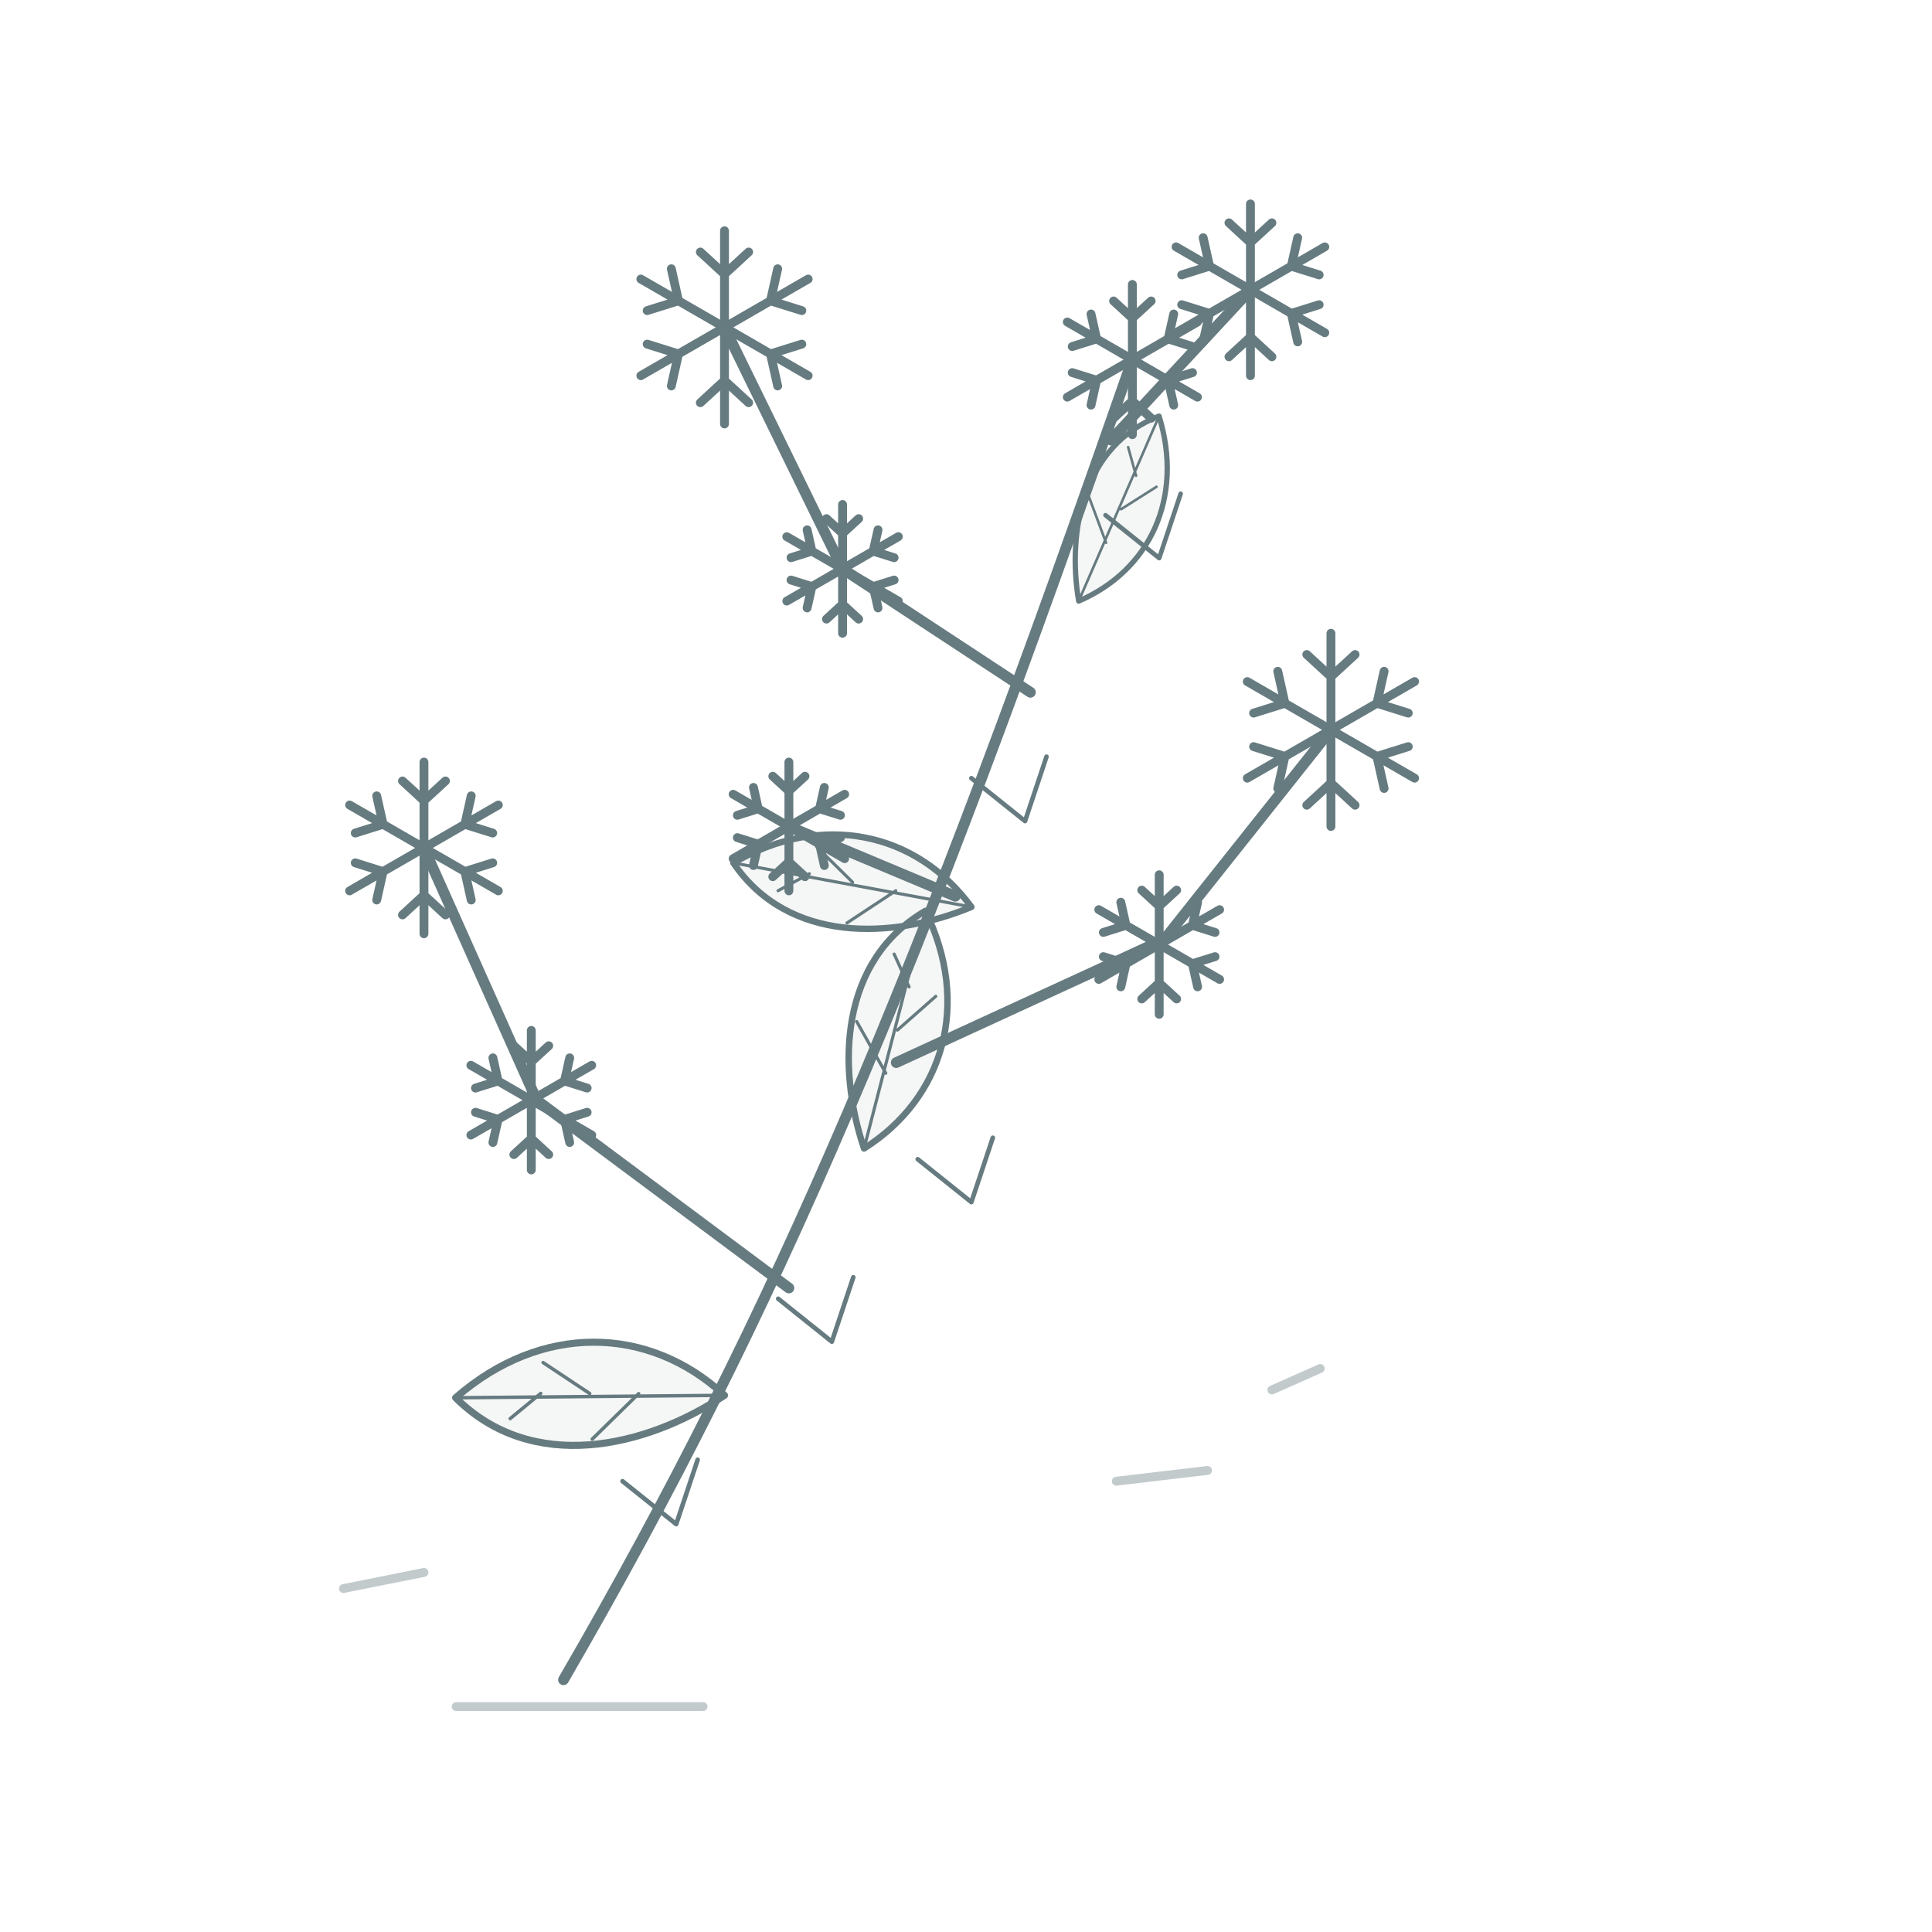
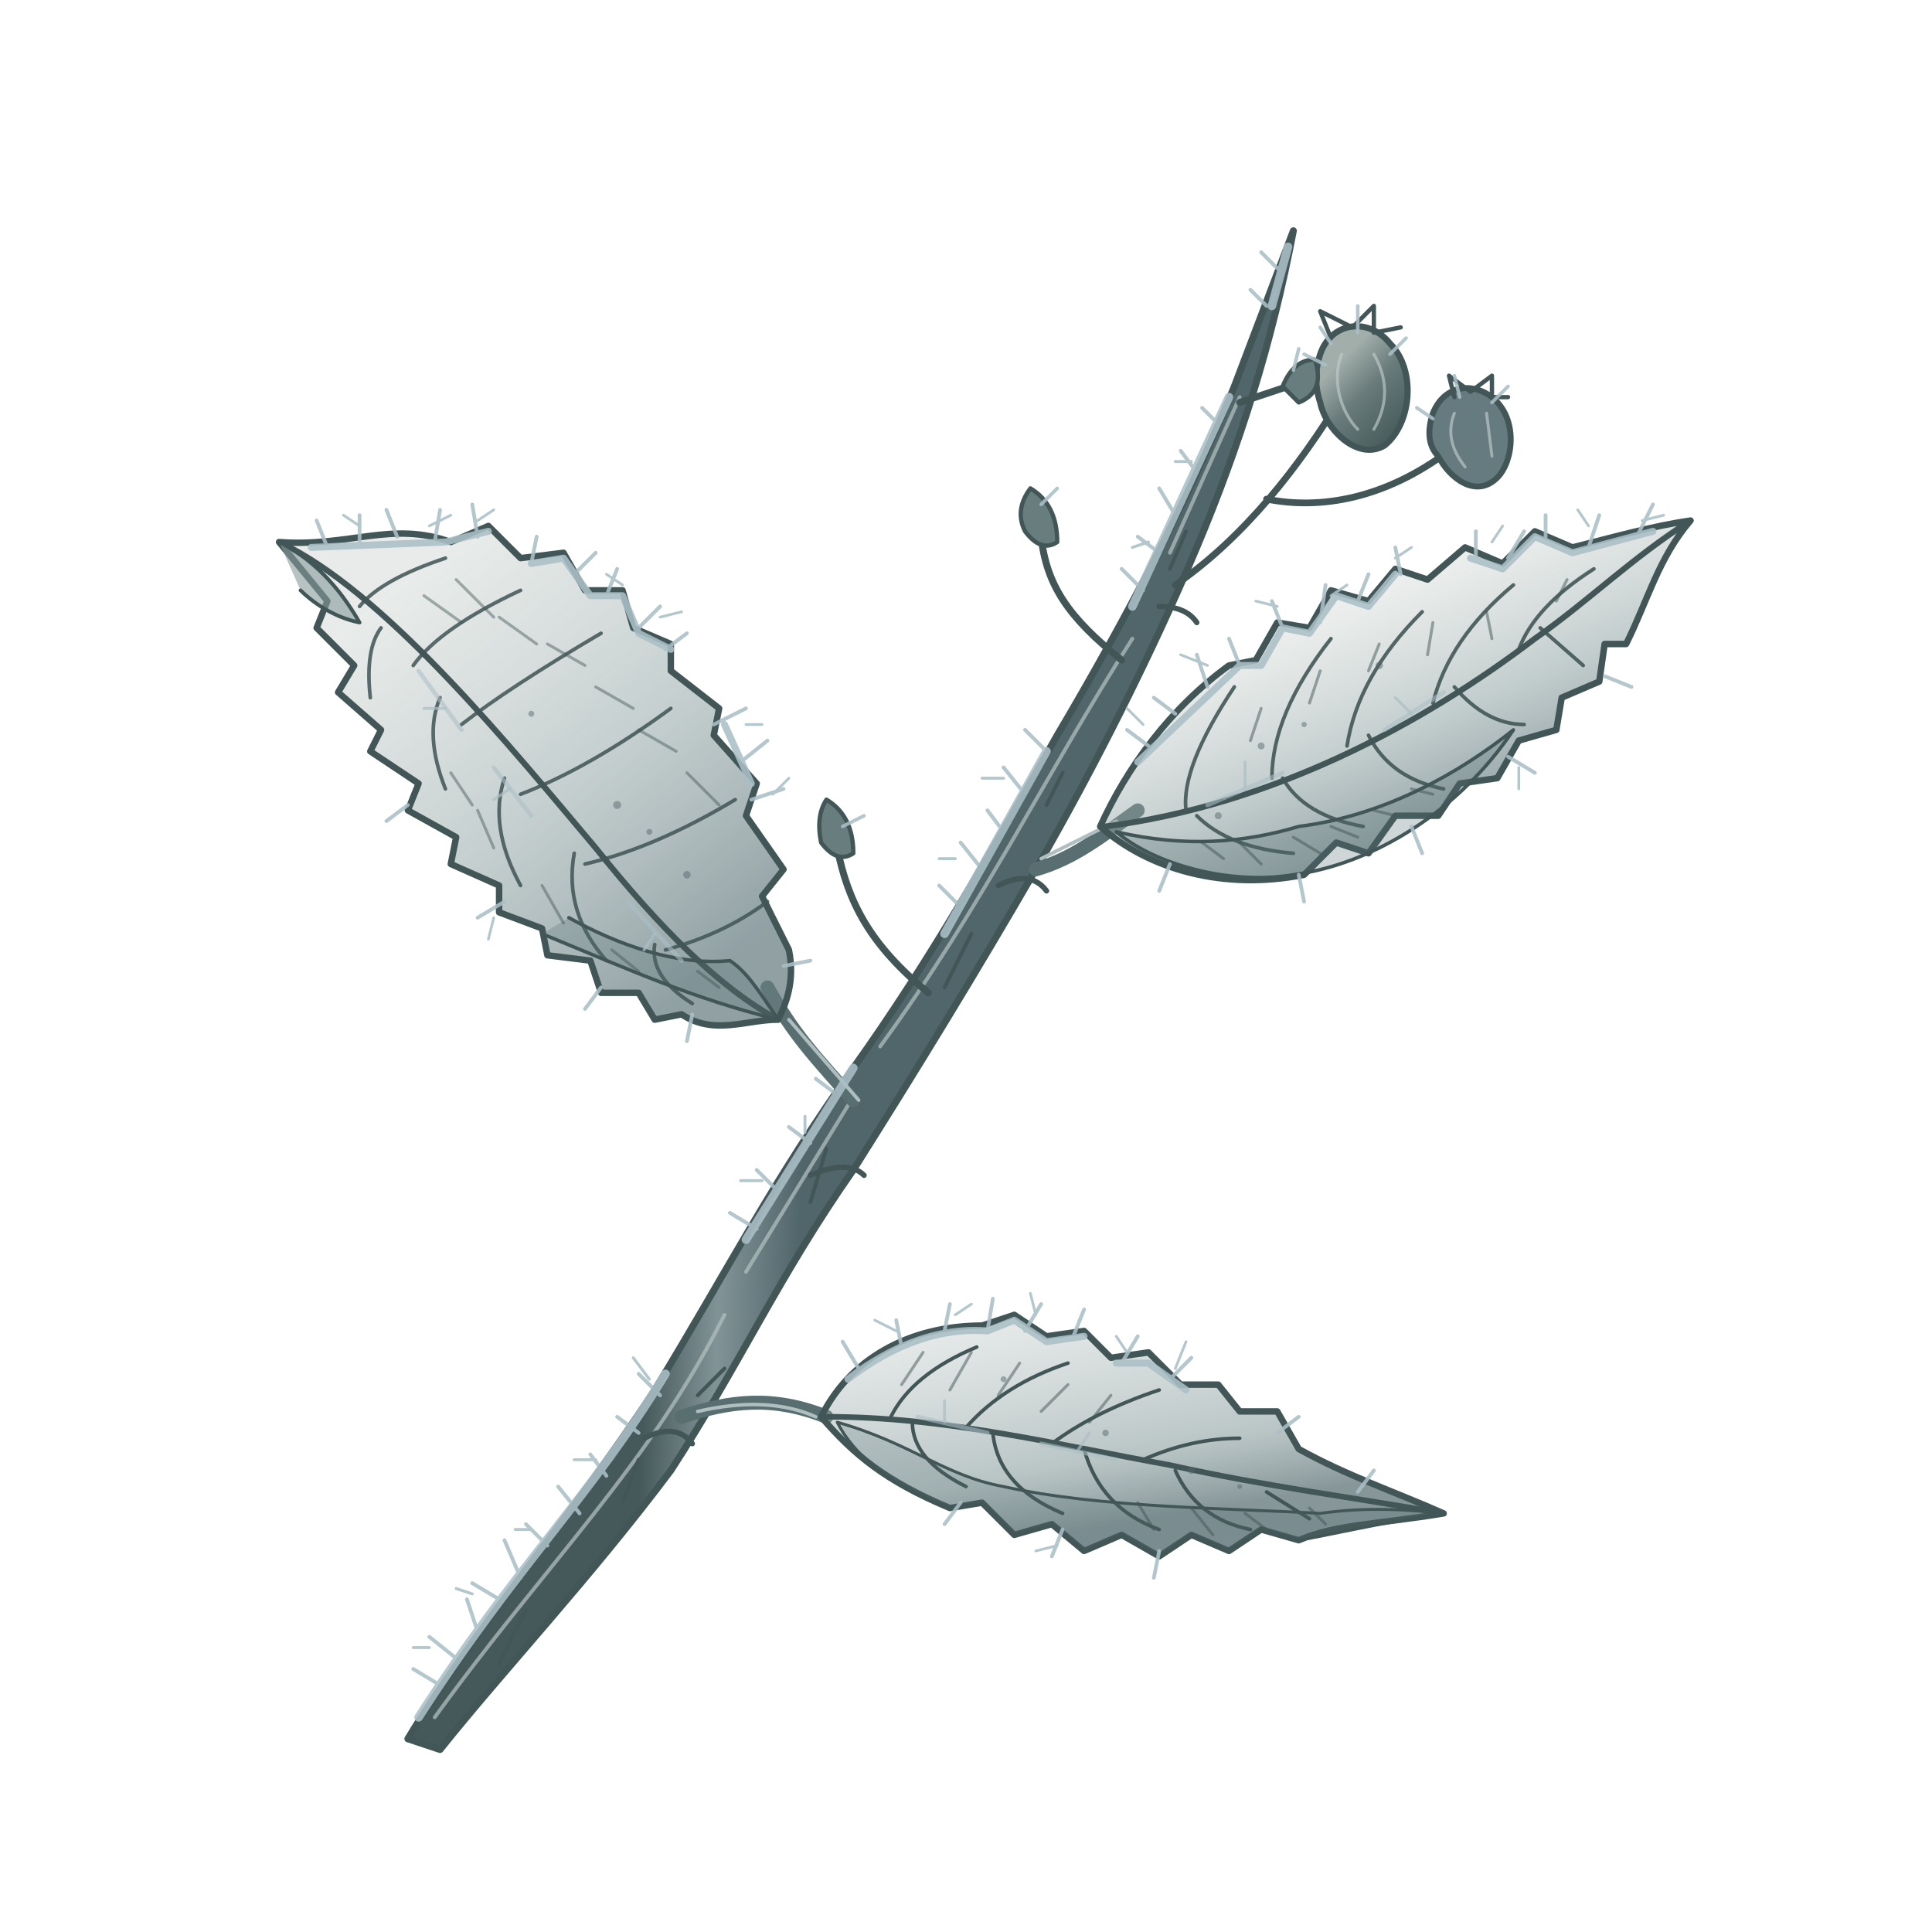
- <svg xmlns="http://www.w3.org/2000/svg" viewBox="0 0 360 360" fill="none" color="#667b80" role="img" aria-labelledby="title desc">
-   <g stroke="currentColor" stroke-width="1.65" stroke-linecap="round" stroke-linejoin="round">
-     <path d="M105 313C145 244 171 182 211 67M147 240l-47-35-21-47M167 198l50-23 31-39M192 129l-35-23-22-45M207 82l26-28M178 167l-31-13" stroke-width="2" />
-     <g transform="translate(135 260) rotate(-52) scale(0.8)">
-       <path d="M0 0C-21-7-42-24-39-49C-13-44 2-24 0 0Z" fill="currentColor" fill-opacity=".07" />
-       <path d="M0 0-39-49M-12-16l-15-2M-19-25l-1-13M-26-34l-9-2" stroke-width=".8" />
-     </g>
-     <g transform="translate(161 214) rotate(53) scale(0.73)">
-       <path d="M0 0C-21-7-42-24-39-49C-13-44 2-24 0 0Z" fill="currentColor" fill-opacity=".07" />
-       <path d="M0 0-39-49M-12-16l-15-2M-19-25l-1-13M-26-34l-9-2" stroke-width=".8" />
-     </g>
-     <g transform="translate(181 169) rotate(-41) scale(0.72)">
-       <path d="M0 0C-21-7-42-24-39-49C-13-44 2-24 0 0Z" fill="currentColor" fill-opacity=".07" />
-       <path d="M0 0-39-49M-12-16l-15-2M-19-25l-1-13M-26-34l-9-2" stroke-width=".8" />
-     </g>
-     <g transform="translate(201 112) rotate(62) scale(0.6)">
-       <path d="M0 0C-21-7-42-24-39-49C-13-44 2-24 0 0Z" fill="currentColor" fill-opacity=".07" />
-       <path d="M0 0-39-49M-12-16l-15-2M-19-25l-1-13M-26-34l-9-2" stroke-width=".8" />
-     </g>
-     <g transform="translate(79 158)">
-       <path d="M0 0V-16M0 -8.8l-4.0 -3.68M0 -8.8l4.0 -3.68" transform="rotate(0)" />
-       <path d="M0 0V-16M0 -8.8l-4.0 -3.68M0 -8.8l4.0 -3.68" transform="rotate(60)" />
-       <path d="M0 0V-16M0 -8.8l-4.0 -3.68M0 -8.8l4.0 -3.68" transform="rotate(120)" />
-       <path d="M0 0V-16M0 -8.8l-4.0 -3.68M0 -8.8l4.0 -3.68" transform="rotate(180)" />
-       <path d="M0 0V-16M0 -8.8l-4.0 -3.68M0 -8.8l4.0 -3.68" transform="rotate(240)" />
-       <path d="M0 0V-16M0 -8.8l-4.0 -3.68M0 -8.8l4.0 -3.68" transform="rotate(300)" />
-     </g>
-     <g transform="translate(99 205)">
-       <path d="M0 0V-13M0 -7.15l-3.25 -2.99M0 -7.15l3.25 -2.99" transform="rotate(0)" />
-       <path d="M0 0V-13M0 -7.15l-3.25 -2.99M0 -7.15l3.25 -2.99" transform="rotate(60)" />
-       <path d="M0 0V-13M0 -7.15l-3.25 -2.99M0 -7.15l3.25 -2.99" transform="rotate(120)" />
-       <path d="M0 0V-13M0 -7.15l-3.25 -2.99M0 -7.15l3.25 -2.99" transform="rotate(180)" />
-       <path d="M0 0V-13M0 -7.15l-3.25 -2.99M0 -7.15l3.25 -2.99" transform="rotate(240)" />
-       <path d="M0 0V-13M0 -7.15l-3.25 -2.99M0 -7.15l3.25 -2.99" transform="rotate(300)" />
-     </g>
-     <g transform="translate(135 61)">
-       <path d="M0 0V-18M0 -9.9l-4.5 -4.14M0 -9.9l4.5 -4.14" transform="rotate(0)" />
-       <path d="M0 0V-18M0 -9.9l-4.5 -4.14M0 -9.9l4.5 -4.14" transform="rotate(60)" />
-       <path d="M0 0V-18M0 -9.9l-4.5 -4.14M0 -9.9l4.5 -4.14" transform="rotate(120)" />
-       <path d="M0 0V-18M0 -9.9l-4.5 -4.14M0 -9.9l4.5 -4.14" transform="rotate(180)" />
-       <path d="M0 0V-18M0 -9.9l-4.5 -4.14M0 -9.9l4.5 -4.14" transform="rotate(240)" />
-       <path d="M0 0V-18M0 -9.9l-4.5 -4.14M0 -9.9l4.5 -4.14" transform="rotate(300)" />
-     </g>
-     <g transform="translate(157 106)">
-       <path d="M0 0V-12M0 -6.6l-3.0 -2.76M0 -6.6l3.0 -2.76" transform="rotate(0)" />
-       <path d="M0 0V-12M0 -6.6l-3.0 -2.76M0 -6.6l3.0 -2.76" transform="rotate(60)" />
-       <path d="M0 0V-12M0 -6.6l-3.0 -2.76M0 -6.6l3.0 -2.76" transform="rotate(120)" />
-       <path d="M0 0V-12M0 -6.6l-3.0 -2.76M0 -6.6l3.0 -2.76" transform="rotate(180)" />
-       <path d="M0 0V-12M0 -6.6l-3.0 -2.76M0 -6.6l3.0 -2.76" transform="rotate(240)" />
-       <path d="M0 0V-12M0 -6.6l-3.0 -2.76M0 -6.6l3.0 -2.76" transform="rotate(300)" />
-     </g>
-     <g transform="translate(211 67)">
-       <path d="M0 0V-14M0 -7.7l-3.5 -3.22M0 -7.7l3.5 -3.22" transform="rotate(0)" />
-       <path d="M0 0V-14M0 -7.7l-3.5 -3.22M0 -7.7l3.5 -3.22" transform="rotate(60)" />
-       <path d="M0 0V-14M0 -7.7l-3.5 -3.22M0 -7.7l3.5 -3.22" transform="rotate(120)" />
-       <path d="M0 0V-14M0 -7.7l-3.5 -3.22M0 -7.7l3.5 -3.22" transform="rotate(180)" />
-       <path d="M0 0V-14M0 -7.7l-3.5 -3.22M0 -7.7l3.5 -3.22" transform="rotate(240)" />
-       <path d="M0 0V-14M0 -7.7l-3.5 -3.22M0 -7.7l3.5 -3.22" transform="rotate(300)" />
-     </g>
-     <g transform="translate(233 54)">
-       <path d="M0 0V-16M0 -8.8l-4.0 -3.68M0 -8.8l4.0 -3.68" transform="rotate(0)" />
-       <path d="M0 0V-16M0 -8.8l-4.0 -3.68M0 -8.8l4.0 -3.68" transform="rotate(60)" />
-       <path d="M0 0V-16M0 -8.8l-4.0 -3.68M0 -8.8l4.0 -3.68" transform="rotate(120)" />
-       <path d="M0 0V-16M0 -8.8l-4.0 -3.68M0 -8.8l4.0 -3.68" transform="rotate(180)" />
-       <path d="M0 0V-16M0 -8.8l-4.0 -3.68M0 -8.8l4.0 -3.68" transform="rotate(240)" />
-       <path d="M0 0V-16M0 -8.8l-4.0 -3.68M0 -8.8l4.0 -3.68" transform="rotate(300)" />
-     </g>
-     <g transform="translate(248 136)">
-       <path d="M0 0V-18M0 -9.9l-4.5 -4.14M0 -9.9l4.5 -4.14" transform="rotate(0)" />
-       <path d="M0 0V-18M0 -9.9l-4.5 -4.14M0 -9.9l4.5 -4.14" transform="rotate(60)" />
-       <path d="M0 0V-18M0 -9.9l-4.5 -4.14M0 -9.9l4.5 -4.14" transform="rotate(120)" />
-       <path d="M0 0V-18M0 -9.9l-4.5 -4.14M0 -9.9l4.5 -4.14" transform="rotate(180)" />
-       <path d="M0 0V-18M0 -9.9l-4.5 -4.14M0 -9.9l4.5 -4.14" transform="rotate(240)" />
-       <path d="M0 0V-18M0 -9.9l-4.5 -4.14M0 -9.9l4.5 -4.14" transform="rotate(300)" />
-     </g>
-     <g transform="translate(216 176)">
-       <path d="M0 0V-13M0 -7.15l-3.25 -2.99M0 -7.15l3.25 -2.99" transform="rotate(0)" />
-       <path d="M0 0V-13M0 -7.15l-3.25 -2.99M0 -7.15l3.25 -2.99" transform="rotate(60)" />
-       <path d="M0 0V-13M0 -7.15l-3.25 -2.99M0 -7.15l3.25 -2.99" transform="rotate(120)" />
-       <path d="M0 0V-13M0 -7.15l-3.25 -2.99M0 -7.15l3.25 -2.99" transform="rotate(180)" />
-       <path d="M0 0V-13M0 -7.15l-3.25 -2.99M0 -7.15l3.25 -2.99" transform="rotate(240)" />
-       <path d="M0 0V-13M0 -7.15l-3.25 -2.99M0 -7.15l3.25 -2.99" transform="rotate(300)" />
-     </g>
-     <g transform="translate(147 154)">
-       <path d="M0 0V-12M0 -6.6l-3.0 -2.76M0 -6.6l3.0 -2.76" transform="rotate(0)" />
-       <path d="M0 0V-12M0 -6.6l-3.0 -2.76M0 -6.6l3.0 -2.76" transform="rotate(60)" />
-       <path d="M0 0V-12M0 -6.6l-3.0 -2.76M0 -6.6l3.0 -2.76" transform="rotate(120)" />
-       <path d="M0 0V-12M0 -6.6l-3.0 -2.76M0 -6.6l3.0 -2.76" transform="rotate(180)" />
-       <path d="M0 0V-12M0 -6.6l-3.0 -2.76M0 -6.6l3.0 -2.76" transform="rotate(240)" />
-       <path d="M0 0V-12M0 -6.6l-3.0 -2.76M0 -6.6l3.0 -2.76" transform="rotate(300)" />
-     </g>
-     <path d="M64 296l15-3M85 318h46M208 276l17-2M237 259l9-4" opacity=".4" />
-     <path d="M126 284l-10-8m10 8 4-12" stroke-width=".85" />
-     <path d="M155 250l-10-8m10 8 4-12" stroke-width=".85" />
-     <path d="M181 224l-10-8m10 8 4-12" stroke-width=".85" />
-     <path d="M191 153l-10-8m10 8 4-12" stroke-width=".85" />
-     <path d="M216 104l-10-8m10 8 4-12" stroke-width=".85" />
+ <svg xmlns="http://www.w3.org/2000/svg" viewBox="0 0 360 360" fill="none">
+   <defs>
+     <linearGradient id="frimaire-bark" x1="119" y1="282" x2="147" y2="283" gradientUnits="userSpaceOnUse">
+       <stop stop-color="#46595a" />
+       <stop offset=".48" stop-color="#829397" />
+       <stop offset="1" stop-color="#51666b" />
+     </linearGradient>
+     <linearGradient id="frimaire-left" x1="75" y1="108" x2="133" y2="181" gradientUnits="userSpaceOnUse">
+       <stop stop-color="#b4bfba" stop-opacity=".3" />
+       <stop offset=".52" stop-color="#879c9c" stop-opacity=".48" />
+       <stop offset="1" stop-color="#667b80" stop-opacity=".72" />
+     </linearGradient>
+     <linearGradient id="frimaire-right" x1="249" y1="112" x2="268" y2="157" gradientUnits="userSpaceOnUse">
+       <stop stop-color="#bdc6c2" stop-opacity=".28" />
+       <stop offset=".55" stop-color="#879c9c" stop-opacity=".5" />
+       <stop offset="1" stop-color="#667b80" stop-opacity=".75" />
+     </linearGradient>
+     <linearGradient id="frimaire-low" x1="197" y1="244" x2="204" y2="285" gradientUnits="userSpaceOnUse">
+       <stop stop-color="#aab8b6" stop-opacity=".3" />
+       <stop offset=".7" stop-color="#829797" stop-opacity=".56" />
+       <stop offset="1" stop-color="#52686c" stop-opacity=".7" />
+     </linearGradient>
+     <linearGradient id="frimaire-fruit" x1="252" y1="65" x2="265" y2="78" gradientUnits="userSpaceOnUse">
+       <stop stop-color="#a1aeaa" />
+       <stop offset=".4" stop-color="#697b7a" />
+       <stop offset="1" stop-color="#435858" />
+     </linearGradient>
+   </defs>
+   <g stroke="#435657" stroke-linecap="round" stroke-linejoin="round">
+     <path d="M76 324 C88 304 107 282 122 259 C136 236 144 220 159 199 C174 178 185 158 197 137 C210 115 221 94 230 72 L241 43 C237 64 231 83 223 102 C215 121 204 143 193 162 C182 181 171 199 159 218 C145 238 138 254 125 274 C110 294 94 311 82 326 Z" fill="url(#frimaire-bark)" stroke-width="1.3" />
+     <path d="M81 320 C102 291 121 273 135 245 M139 237 L158 206 M164 195 C183 169 195 144 211 119 M218 103 L231 74" stroke="#b0bdbe" stroke-width=".7" opacity=".75" />
+     <path d="M93 310 L98 300 M116 280 L119 272 M130 260 L135 255 M151 224 L154 214 M176 184 L181 174 M195 150 L198 144 M218 106 L221 99" stroke-width=".7" />
+     <path d="M120 268 Q126 265 129 269 M151 219 Q158 216 161 219 M186 165 Q192 162 195 166 M216 113 Q221 113 223 116" stroke-width="1" />
+     <path d="M159 205 C152 197 148 193 143 184 M193 162 C200 160 205 156 212 151 M127 264 C136 261 144 260 154 264" stroke="#596e70" stroke-width="2.6" />
+     <path d="M160 205 L147 190 M194 160 L208 153 M130 263 Q143 260 152 264" stroke="#afbec1" stroke-width=".65" />
+     <path d="M219 109 C232 100 242 87 250 74 M236 93 C246 95 258 93 270 84" stroke-width="1.25" />
+     <path d="M246 66 C248 60 255 59 259 64 C264 69 263 79 258 83 C253 86 247 80 246 75 C245 72 245 69 246 66Z" fill="url(#frimaire-fruit)" stroke-width="1.15" />
+     <path d="M267 77 C269 72 274 71 278 74 C283 78 282 86 279 89 C275 93 270 89 268 85 C266 83 266 80 267 77Z" fill="#667b80" stroke-width="1.1" />
+     <path d="M248 63 L246 58 L252 61 L256 57 L256 62 L261 61 M271 74 L270 70 L274 73 L278 70 L278 74 L281 74" stroke-width=".8" />
+     <path d="M250 66 C248 71 250 77 253 80 M256 66 Q260 73 256 80 M271 77 Q269 82 273 87 M277 77 L278 85" stroke="#c0cbcb" stroke-width=".55" opacity=".65" />
+     <path d="M145 190 C139 190 133 193 127 189 L122 190 L119 185 L112 185 L110 179 L102 178 L101 173 L93 170 L93 165 L84 161 L85 156 L76 151 L78 146 L69 140 L71 136 L63 129 L66 124 L59 117 L61 112 L52 101 C65 102 73 97 84 101 L91 98 L97 104 L105 103 L109 110 L116 110 L118 117 L125 120 L125 125 L134 132 L133 137 L141 146 L139 152 L146 162 L142 167 L147 177 C148 182 147 186 145 190Z" fill="url(#frimaire-left)" stroke-width="1.2" />
+     <path d="M54 102 C73 112 95 139 111 158 C123 173 134 184 145 190" stroke-width="1.1" />
+     <path d="M67 113 Q71 108 83 104 M77 124 Q82 117 97 110 M86 135 Q95 128 112 118 M97 148 Q110 143 125 132 M109 161 Q122 158 137 149 M124 177 Q135 174 143 168 M71 117 Q68 121 69 130 M82 130 Q79 137 83 147 M94 145 Q91 154 97 165 M107 159 Q105 170 113 179 M122 176 Q121 182 129 187" stroke-width=".68" opacity=".87" />
+     <path d="M52 101 C58 104 63 109 67 116 C62 115 58 112 56 110" fill="#879b9c" fill-opacity=".6" stroke-width=".7" />
+     <path d="M101 174 C118 181 129 186 145 190 C141 184 139 181 136 179 C126 180 115 176 106 171" fill="#536c70" fill-opacity=".26" stroke-width=".65" />
+     <path d="M79 111 L86 116 M85 108 L92 115 M93 115 L100 120 M102 120 L109 124 M111 128 L118 132 M119 136 L126 140 M128 144 L134 150 M84 144 L88 150 M89 151 L92 158 M101 165 L105 172 M114 177 L119 181 M130 181 L134 184" stroke-width=".55" opacity=".45" />
+     <path d="M205 154 C210 143 218 132 229 124 L234 123 L238 116 L244 117 L248 110 L255 112 L260 106 L266 108 L273 102 L280 105 L286 99 L293 102 C301 100 308 98 315 97 C309 104 307 112 303 120 L299 120 L298 127 L291 130 L290 136 L283 138 L279 145 L272 146 L268 152 L260 152 L255 159 L249 157 L243 163 C228 166 214 162 205 154Z" fill="url(#frimaire-right)" stroke-width="1.2" />
+     <path d="M206 154 C237 150 265 135 286 119 C296 112 304 104 315 97" stroke-width="1.1" />
+     <path d="M221 151 Q220 143 230 128 M237 145 Q237 133 248 119 M251 139 Q253 126 265 114 M267 131 Q270 119 282 109 M283 121 Q286 113 297 106 M223 152 Q229 158 241 159 M239 145 Q243 152 254 154 M255 137 Q259 145 269 147 M271 128 Q277 135 284 135 M287 117 L295 124" stroke-width=".68" opacity=".9" />
+     <path d="M208 155 C221 158 232 157 242 154 C258 152 272 144 282 136 C272 151 256 161 241 163 C229 165 215 161 208 155Z" fill="#526b70" fill-opacity=".28" stroke-width=".65" />
+     <path d="M224 157 L228 160 M231 157 L235 161 M241 156 L246 159 M248 154 L253 156 M256 151 L260 152 M263 147 L267 148 M277 114 L278 119 M267 116 L266 122 M257 120 L255 125 M246 125 L244 131 M235 132 L233 138 M290 112 L292 108" stroke-width=".55" opacity=".5" />
+     <path d="M153 264 C159 252 171 247 183 247 L189 245 L195 249 L202 248 L207 253 L214 252 L220 258 L227 258 L231 263 L238 263 L242 270 C251 275 260 278 269 282 C257 284 249 284 242 287 L235 285 L229 289 L222 286 L216 290 L209 286 L202 289 L196 284 L189 286 L183 280 L177 281 C165 276 159 271 153 264Z" fill="url(#frimaire-low)" stroke-width="1.2" />
+     <path d="M154 264 C176 264 196 269 218 273 C236 277 252 279 269 282" stroke-width="1.05" />
+     <path d="M166 264 Q170 256 182 251 M180 266 Q187 258 199 254 M196 269 Q204 263 216 259 M213 272 Q222 268 231 268 M170 265 Q170 272 180 277 M185 267 Q186 277 198 282 M202 270 Q205 281 216 285 M219 274 Q223 283 233 285 M236 278 L244 283" stroke-width=".67" />
+     <path d="M156 265 C170 269 176 275 187 277 C205 281 229 281 246 282 C253 281 260 281 269 282 C256 284 248 286 242 287 L235 285 L229 289 L222 286 L216 290 L209 286 L202 289 L196 284 L189 286 L183 280 L177 281 C166 277 159 271 156 265Z" fill="#52696e" fill-opacity=".23" stroke-width=".55" />
+     <path d="M172 252 L168 258 M181 252 L177 259 M190 254 L186 260 M199 258 L194 263 M207 260 L203 265 M212 280 L215 285 M222 281 L226 286 M232 282 L236 285 M244 281 L247 284" stroke-width=".55" opacity=".5" />
+     <path d="M173 185 C162 176 158 168 156 158 M209 123 C199 115 195 109 194 100 M231 75 L240 72" stroke-width="1.3" />
+     <path d="M153 157 Q152 152 154 149 Q159 152 159 159 Q156 161 153 157Z M191 99 Q189 95 192 91 Q197 94 197 101 Q194 103 191 99Z M239 72 Q241 67 245 67 Q247 73 242 75Z" fill="#687d7e" stroke-width=".8" />
+   </g>
+   <g stroke="#aabfc6" stroke-linecap="round" stroke-linejoin="round" opacity=".88">
+     <path d="M78 320 C96 292 110 279 124 256 M139 231 L159 199 M176 174 L195 140 M211 113 L229 74 M237 57 L240 46" stroke-width="1.6" />
+     <path d="M58 102 L83 101 L91 99 M99 105 L105 104 L110 111 L116 111 L119 118 L125 121 M135 135 L140 146 M212 142 L231 124 L235 124 L239 117 L244 118 L249 111 L255 113 L260 107 M274 104 L280 106 L286 100 L293 103 L308 99 M158 257 Q171 247 184 248 L189 246 L195 250 L202 249 M208 254 L214 254 L221 259" stroke-width="1.3" />
+     <path d="M82 314 L77 311 M85 309 L80 305 M89 304 L87 298 M93 298 L88 295 M97 294 L94 287 M102 288 L98 284 M108 282 L104 277 M113 275 L110 271 M119 267 L115 264 M123 260 L119 256 M141 229 L136 226 M145 222 L141 218 M151 213 L147 210 M156 204 L152 201 M179 169 L175 165 M183 162 L179 157 M187 155 L184 151 M191 148 L187 143 M195 140 L191 136 M213 110 L209 106 M216 103 L212 100 M219 96 L216 91 M223 88 L220 84 M227 79 L224 76 M236 57 L233 54 M238 50 L235 47" stroke-width=".7" />
+     <path d="M80 307 L77 307 M88 297 L85 296 M99 285 L96 285 M111 272 L107 272 M121 257 L118 253 M142 220 L138 220 M150 211 L150 208 M178 160 L175 160 M187 145 L183 145 M214 101 L211 102 M222 86 L219 86" stroke-width=".55" />
+     <path d="M61 102 L59 97 M67 101 L67 96 M74 100 L72 95 M81 101 L82 95 M89 100 L88 94 M99 105 L100 100 M107 107 L111 103 M113 111 L115 106 M119 117 L123 113 M124 121 L128 118 M133 135 L139 132 M138 142 L143 138 M140 149 L146 147 M146 180 L151 179 M129 189 L128 194 M112 184 L109 188 M94 168 L89 171 M76 150 L72 153" stroke-width=".7" />
+     <path d="M67 98 L64 96 M80 98 L84 96 M89 97 L92 95 M113 107 L116 109 M123 115 L127 114 M139 135 L142 135 M144 148 L147 145 M92 171 L91 175" stroke-width=".5" />
+     <path d="M214 139 L210 136 M219 133 L215 130 M225 128 L223 122 M231 124 L229 119 M239 117 L237 112 M246 116 L247 109 M253 112 L255 107 M261 107 L260 102 M275 104 L275 99 M281 104 L284 99 M288 101 L288 96 M296 102 L298 96 M305 100 L308 94 M299 126 L304 128 M281 141 L286 144 M263 154 L265 159 M242 163 L243 168 M218 161 L216 166" stroke-width=".7" />
+     <path d="M213 135 L210 132 M225 124 L220 122 M238 113 L234 112 M248 111 L251 109 M260 104 L263 102 M278 101 L280 98 M296 98 L294 95 M306 97 L310 96 M283 143 L283 147" stroke-width=".5" />
+     <path d="M160 255 L157 250 M168 251 L167 246 M176 248 L177 243 M184 248 L185 242 M191 248 L194 243 M200 249 L202 244 M209 254 L212 249 M218 257 L222 253 M238 267 L242 264 M253 278 L256 274 M216 289 L215 294 M198 285 L196 290 M179 280 L176 284" stroke-width=".7" />
+     <path d="M167 248 L163 246 M178 245 L181 243 M193 245 L192 241 M210 252 L208 249 M219 255 L221 250 M197 288 L193 289" stroke-width=".5" />
+     <path d="M247 68 L243 66 M248 64 L246 61 M253 62 L253 57 M259 66 L262 63 M267 78 L264 76 M272 74 L271 70 M278 75 L281 72 M157 154 L161 152 M194 94 L197 91 M241 69 L242 65" stroke-width=".65" />
+     <path d="M78 125 L86 136 M92 143 L99 152 M117 168 L127 179 M225 150 L239 144 M258 136 L269 129 M171 264 L184 267 M194 269 L208 272" stroke-width=".8" opacity=".65" />
+     <path d="M83 132 L79 132 M95 147 L92 149 M122 174 L120 177 M232 147 L232 142 M263 133 L260 130 M176 265 L176 261 M201 270 L203 267" stroke-width=".55" opacity=".8" />
+   </g>
+   <g fill="#52676c" opacity=".48">
+     <circle cx="115" cy="150" r=".75" />
+     <circle cx="121" cy="155" r=".55" />
+     <circle cx="128" cy="163" r=".7" />
+     <circle cx="99" cy="133" r=".55" />
+     <circle cx="235" cy="139" r=".65" />
+     <circle cx="243" cy="135" r=".5" />
+     <circle cx="257" cy="124" r=".7" />
+     <circle cx="227" cy="152" r=".65" />
+     <circle cx="187" cy="257" r=".55" />
+     <circle cx="206" cy="267" r=".6" />
+     <circle cx="222" cy="274" r=".65" />
+     <circle cx="231" cy="277" r=".45" />
  </g>
</svg>
